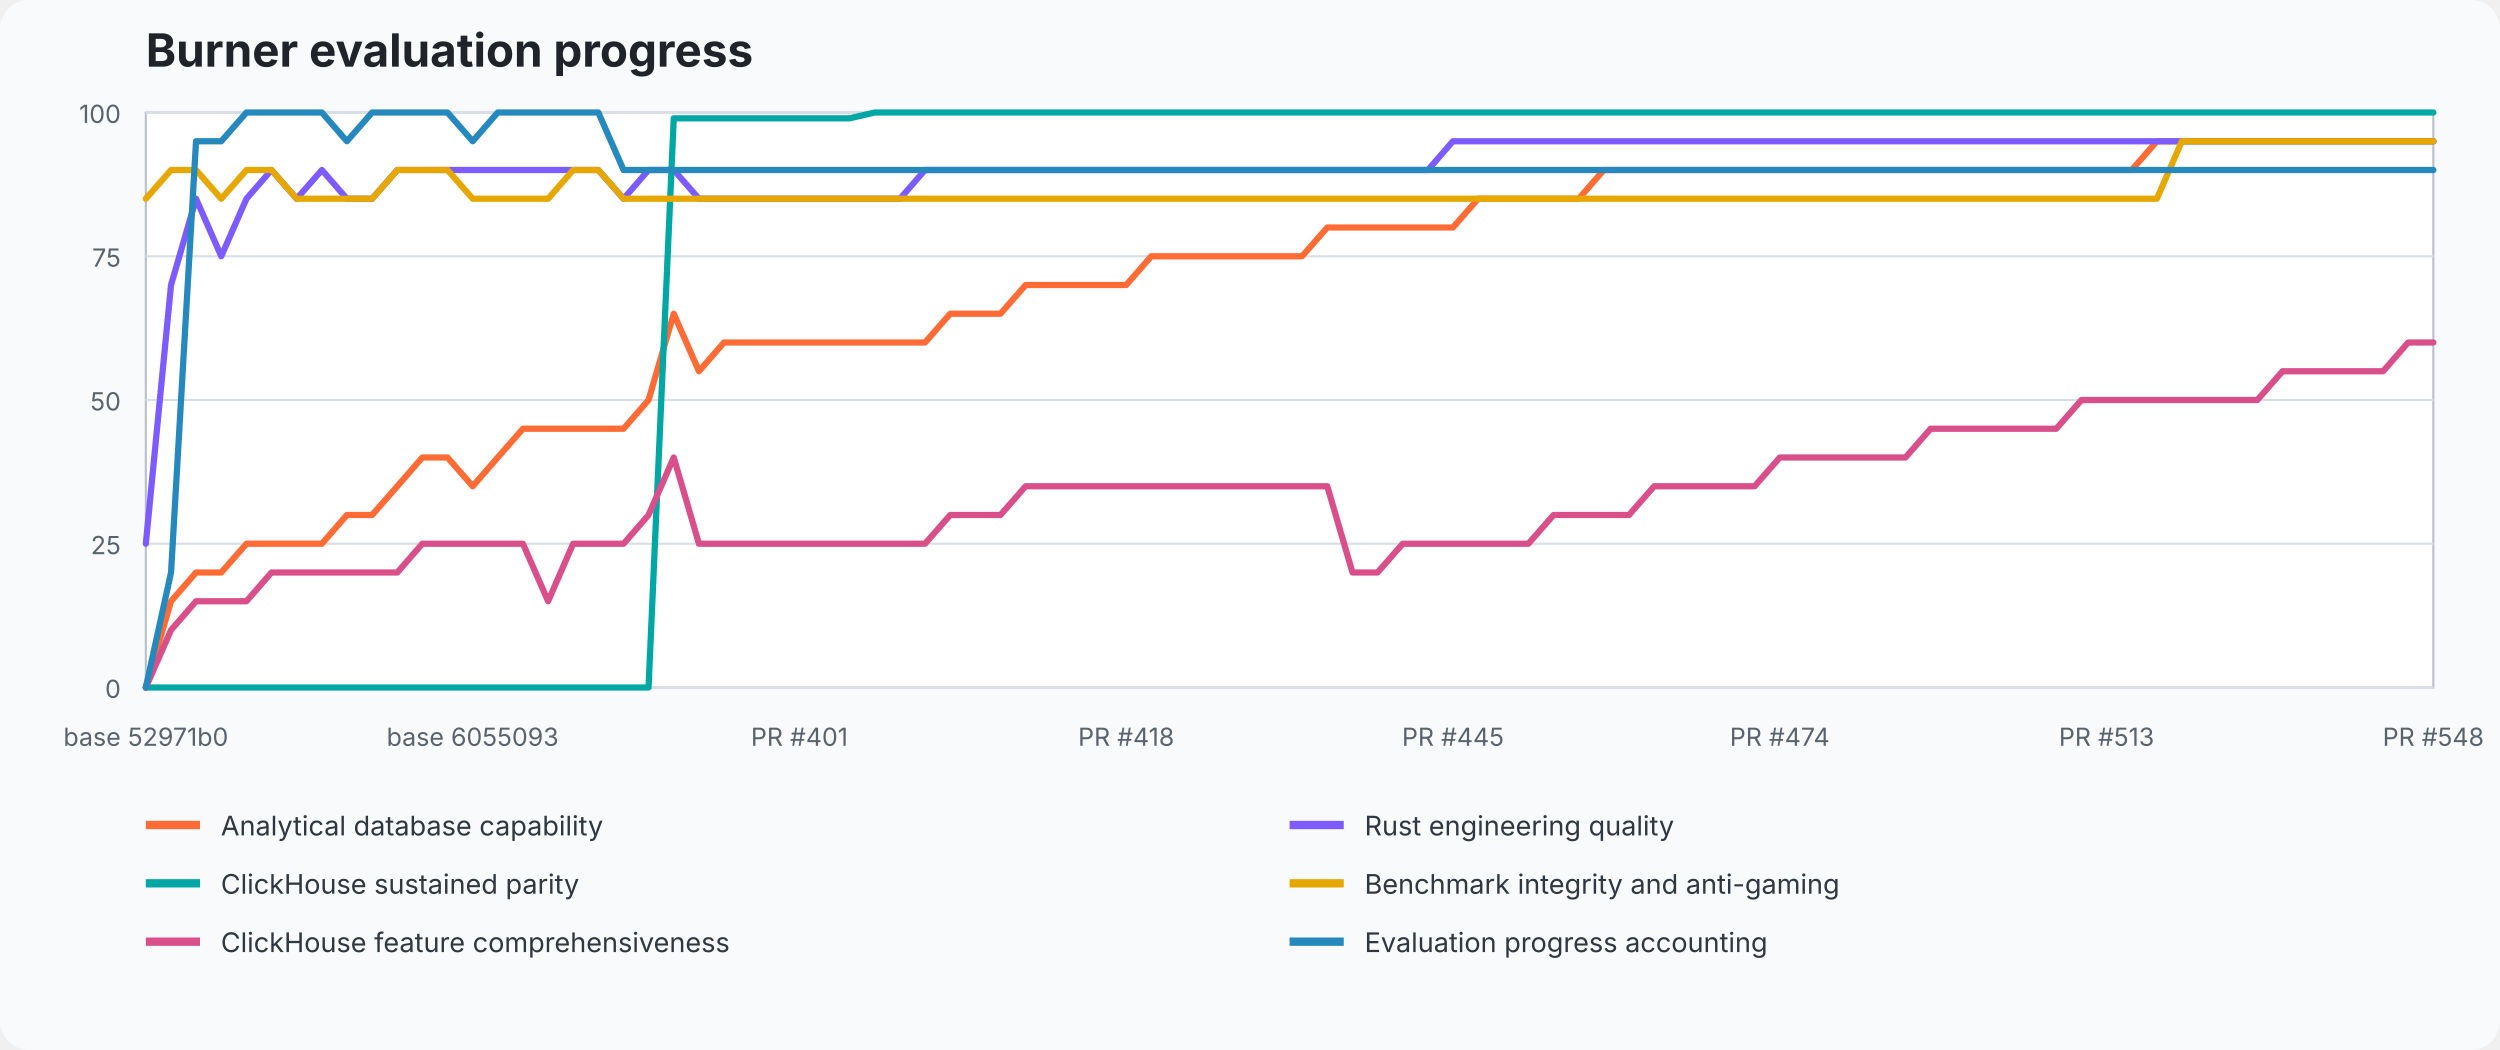
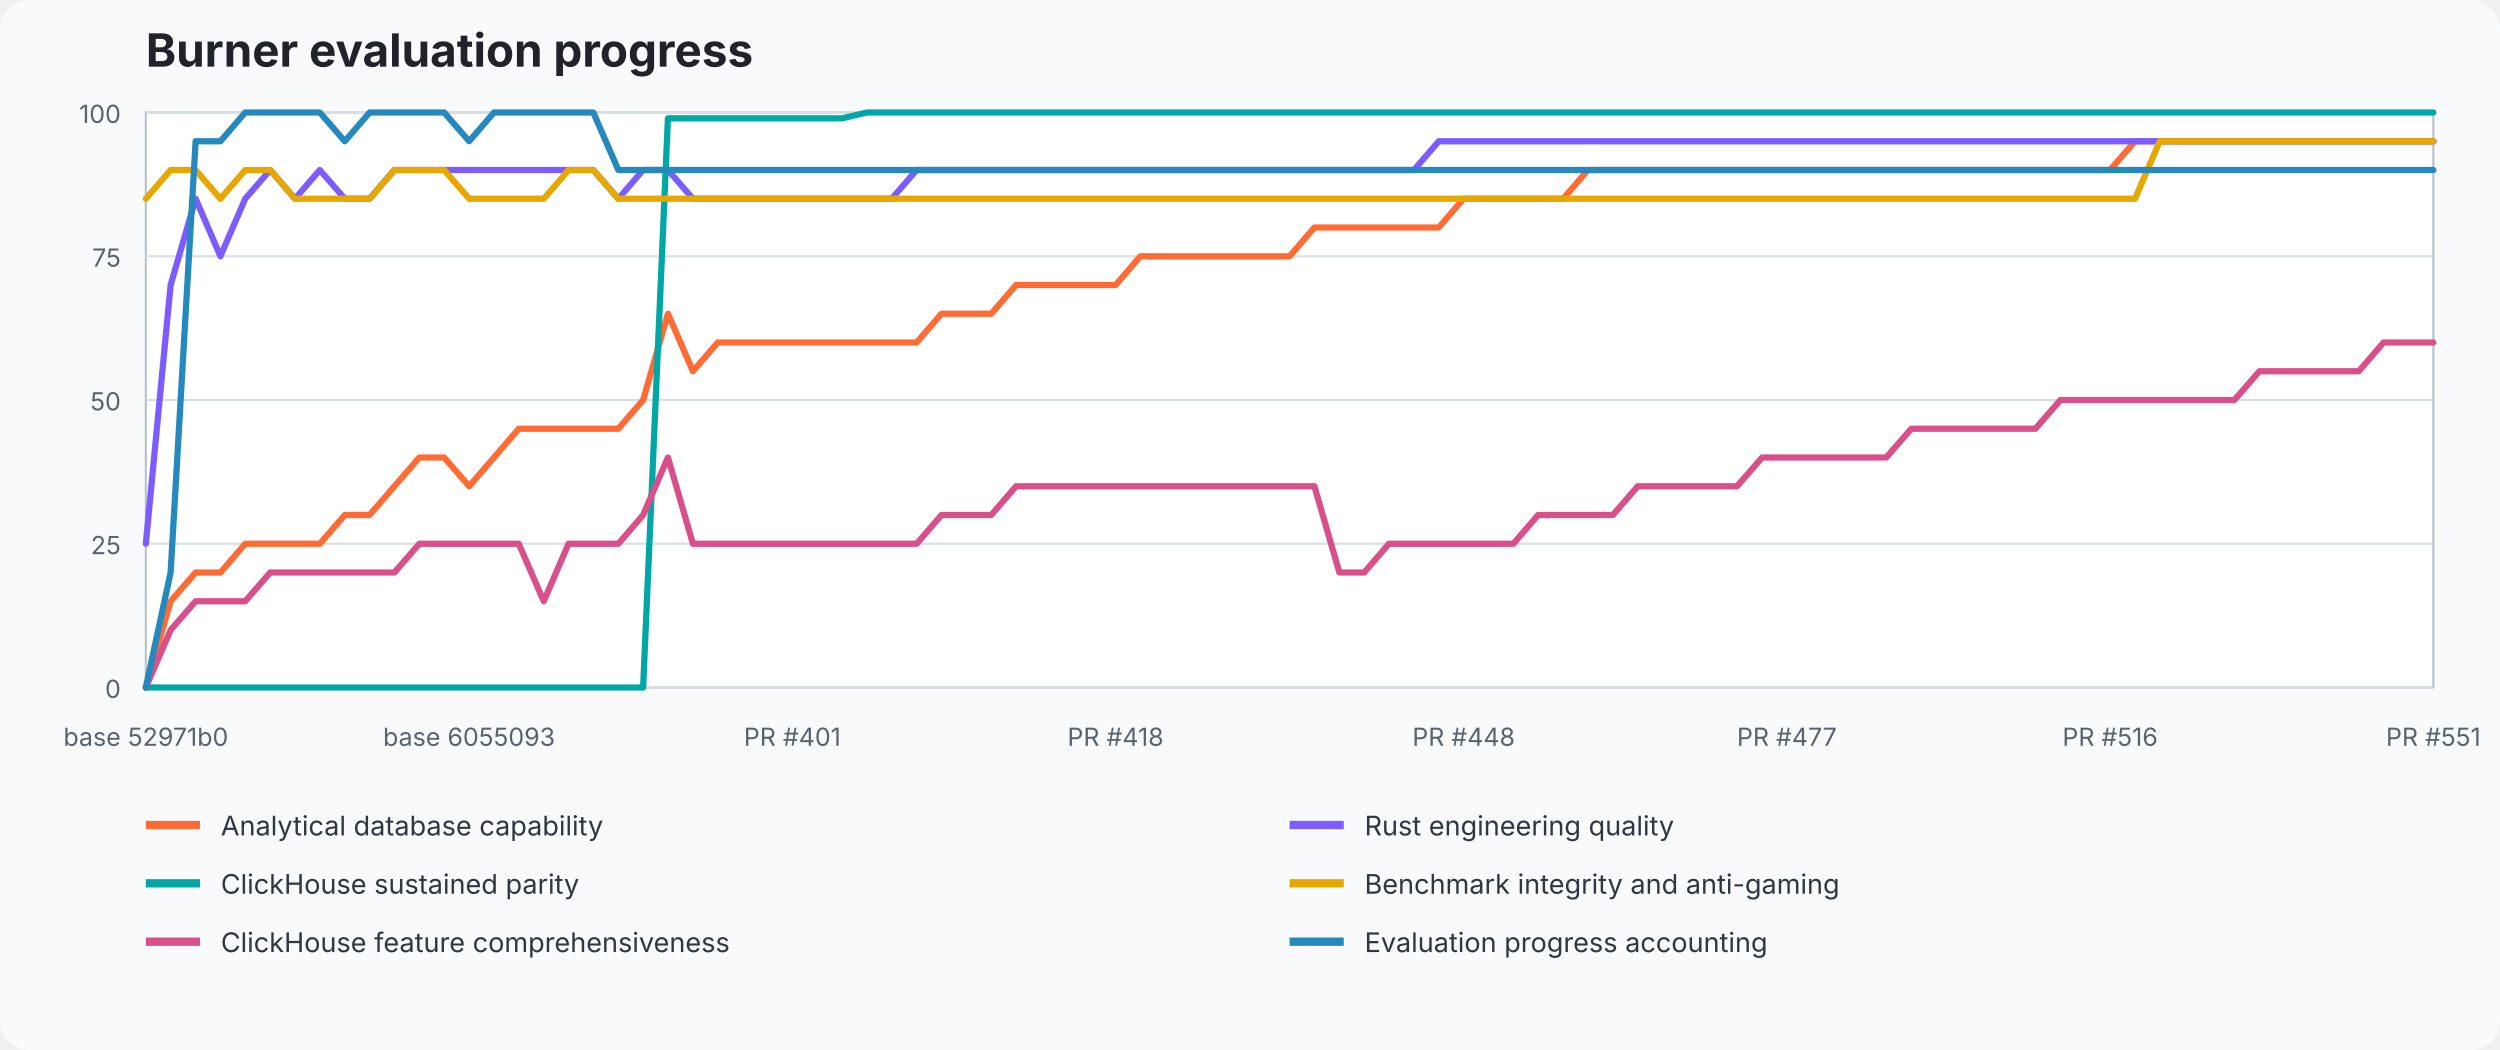
<svg xmlns="http://www.w3.org/2000/svg" width="1200" height="504" viewBox="0 0 1200 504" role="img" aria-labelledby="title desc">
  <style>text{font-family:ui-sans-serif,system-ui,-apple-system,BlinkMacSystemFont,"Segoe UI",sans-serif}.title{font-size:22px;font-weight:700;fill:#20242a}.axis{font-size:12px;fill:#59636e}.legend{font-size:13px;fill:#2f3740}.grid{stroke:#d8dee5;stroke-width:1}.plot{fill:#fff;stroke:#b7c0ca}</style>
  <rect width="100%" height="100%" fill="#f8fafc" rx="14" />
  <text x="70" y="32" class="title">Burner evaluation progress</text>
  <rect x="70" y="54" width="1098" height="276" class="plot" />
  <line x1="70" y1="330" x2="1168" y2="330" class="grid" />
  <text x="58" y="335" text-anchor="end" class="axis">0</text>
  <line x1="70" y1="261" x2="1168" y2="261" class="grid" />
  <text x="58" y="266" text-anchor="end" class="axis">25</text>
  <line x1="70" y1="192" x2="1168" y2="192" class="grid" />
  <text x="58" y="197" text-anchor="end" class="axis">50</text>
  <line x1="70" y1="123" x2="1168" y2="123" class="grid" />
  <text x="58" y="128" text-anchor="end" class="axis">75</text>
  <line x1="70" y1="54" x2="1168" y2="54" class="grid" />
  <text x="58" y="59" text-anchor="end" class="axis">100</text>
-   <polyline points="70.0,330.0 82.1,288.6 94.1,274.8 106.2,274.8 118.3,261.0 130.3,261.0 142.4,261.0 154.5,261.0 166.5,247.2 178.6,247.2 190.7,233.4 202.7,219.6 214.8,219.6 226.9,233.4 238.9,219.6 251.0,205.8 263.1,205.8 275.1,205.8 287.2,205.8 299.3,205.8 311.3,192.0 323.4,150.6 335.5,178.2 347.5,164.4 359.6,164.4 371.6,164.4 383.7,164.4 395.8,164.4 407.8,164.4 419.9,164.4 432.0,164.4 444.0,164.4 456.1,150.6 468.2,150.6 480.2,150.6 492.3,136.8 504.4,136.8 516.4,136.8 528.5,136.8 540.6,136.8 552.6,123.0 564.7,123.0 576.8,123.0 588.8,123.0 600.9,123.0 613.0,123.0 625.0,123.0 637.1,109.2 649.2,109.2 661.2,109.2 673.3,109.2 685.4,109.2 697.4,109.2 709.5,95.4 721.6,95.4 733.6,95.4 745.7,95.4 757.8,95.4 769.8,81.6 781.9,81.6 794.0,81.6 806.0,81.6 818.1,81.6 830.2,81.6 842.2,81.6 854.3,81.6 866.4,81.6 878.4,81.6 890.5,81.6 902.5,81.6 914.6,81.6 926.7,81.6 938.7,81.6 950.8,81.6 962.9,81.6 974.9,81.6 987.0,81.6 999.1,81.6 1011.1,81.6 1023.2,81.6 1035.3,67.8 1047.3,67.8 1059.4,67.8 1071.5,67.8 1083.5,67.8 1095.6,67.8 1107.7,67.8 1119.7,67.8 1131.8,67.8 1143.9,67.8 1155.9,67.8 1168.0,67.8" fill="none" stroke="#ff6b35" stroke-width="3" stroke-linejoin="round" stroke-linecap="round" />
-   <polyline points="70.0,261.0 82.1,136.8 94.1,95.4 106.2,123.0 118.3,95.4 130.3,81.6 142.4,95.4 154.5,81.6 166.5,95.4 178.6,95.4 190.7,81.6 202.7,81.6 214.8,81.6 226.9,81.6 238.9,81.6 251.0,81.6 263.1,81.6 275.1,81.6 287.2,81.6 299.3,95.4 311.3,81.6 323.4,81.6 335.5,95.4 347.5,95.4 359.6,95.4 371.6,95.4 383.7,95.4 395.8,95.4 407.8,95.4 419.9,95.4 432.0,95.4 444.0,81.6 456.1,81.6 468.2,81.6 480.2,81.6 492.3,81.6 504.4,81.6 516.4,81.6 528.5,81.6 540.6,81.6 552.6,81.6 564.7,81.6 576.8,81.6 588.8,81.6 600.9,81.6 613.0,81.6 625.0,81.6 637.1,81.6 649.2,81.6 661.2,81.6 673.3,81.6 685.4,81.6 697.4,67.8 709.5,67.8 721.6,67.8 733.6,67.8 745.7,67.8 757.8,67.8 769.8,67.8 781.9,67.8 794.0,67.8 806.0,67.8 818.1,67.8 830.2,67.8 842.2,67.8 854.3,67.8 866.4,67.8 878.4,67.8 890.5,67.8 902.5,67.8 914.6,67.8 926.7,67.8 938.7,67.8 950.8,67.8 962.9,67.8 974.9,67.8 987.0,67.8 999.1,67.8 1011.1,67.8 1023.2,67.8 1035.3,67.8 1047.3,67.8 1059.4,67.8 1071.5,67.8 1083.5,67.8 1095.6,67.8 1107.7,67.8 1119.7,67.8 1131.8,67.8 1143.9,67.8 1155.9,67.8 1168.0,67.8" fill="none" stroke="#7c5cff" stroke-width="3" stroke-linejoin="round" stroke-linecap="round" />
-   <polyline points="70.0,330.0 82.1,330.0 94.1,330.0 106.2,330.0 118.3,330.0 130.3,330.0 142.4,330.0 154.5,330.0 166.5,330.0 178.6,330.0 190.7,330.0 202.7,330.0 214.8,330.0 226.9,330.0 238.9,330.0 251.0,330.0 263.1,330.0 275.1,330.0 287.2,330.0 299.3,330.0 311.3,330.0 323.4,56.8 335.5,56.8 347.5,56.8 359.6,56.8 371.6,56.8 383.7,56.8 395.8,56.8 407.8,56.8 419.9,54.0 432.0,54.0 444.0,54.0 456.1,54.0 468.2,54.0 480.2,54.0 492.3,54.0 504.4,54.0 516.4,54.0 528.5,54.0 540.6,54.0 552.6,54.0 564.7,54.0 576.8,54.0 588.8,54.0 600.9,54.0 613.0,54.0 625.0,54.0 637.1,54.0 649.2,54.0 661.2,54.0 673.3,54.0 685.4,54.0 697.4,54.0 709.5,54.0 721.6,54.0 733.6,54.0 745.7,54.0 757.8,54.0 769.8,54.0 781.9,54.0 794.0,54.0 806.0,54.0 818.1,54.0 830.2,54.0 842.2,54.0 854.3,54.0 866.4,54.0 878.4,54.0 890.5,54.0 902.5,54.0 914.6,54.0 926.7,54.0 938.7,54.0 950.8,54.0 962.9,54.0 974.9,54.0 987.0,54.0 999.1,54.0 1011.1,54.0 1023.2,54.0 1035.3,54.0 1047.3,54.0 1059.4,54.0 1071.5,54.0 1083.5,54.0 1095.6,54.0 1107.7,54.0 1119.7,54.0 1131.8,54.0 1143.9,54.0 1155.9,54.0 1168.0,54.0" fill="none" stroke="#00a7a5" stroke-width="3" stroke-linejoin="round" stroke-linecap="round" />
-   <polyline points="70.0,95.4 82.1,81.6 94.1,81.6 106.2,95.4 118.3,81.6 130.3,81.6 142.4,95.4 154.5,95.4 166.5,95.4 178.6,95.4 190.7,81.6 202.7,81.6 214.8,81.6 226.9,95.4 238.9,95.4 251.0,95.4 263.1,95.4 275.1,81.6 287.2,81.6 299.3,95.4 311.3,95.4 323.4,95.4 335.5,95.4 347.5,95.4 359.6,95.4 371.6,95.4 383.7,95.4 395.8,95.4 407.8,95.4 419.9,95.4 432.0,95.4 444.0,95.4 456.1,95.4 468.2,95.4 480.2,95.4 492.3,95.4 504.4,95.4 516.4,95.4 528.5,95.4 540.6,95.4 552.6,95.4 564.7,95.4 576.8,95.4 588.8,95.4 600.9,95.4 613.0,95.4 625.0,95.4 637.1,95.4 649.2,95.4 661.2,95.4 673.3,95.4 685.4,95.4 697.4,95.4 709.5,95.4 721.6,95.4 733.6,95.4 745.7,95.4 757.8,95.4 769.8,95.4 781.9,95.4 794.0,95.4 806.0,95.4 818.1,95.4 830.2,95.4 842.2,95.4 854.3,95.4 866.4,95.4 878.4,95.4 890.5,95.4 902.5,95.4 914.6,95.4 926.7,95.4 938.7,95.4 950.8,95.4 962.9,95.4 974.9,95.4 987.0,95.4 999.1,95.4 1011.1,95.4 1023.2,95.4 1035.3,95.4 1047.3,67.8 1059.4,67.8 1071.5,67.8 1083.5,67.8 1095.6,67.8 1107.7,67.8 1119.7,67.8 1131.8,67.8 1143.9,67.8 1155.9,67.8 1168.0,67.8" fill="none" stroke="#e6a700" stroke-width="3" stroke-linejoin="round" stroke-linecap="round" />
-   <polyline points="70.0,330.0 82.1,302.4 94.1,288.6 106.2,288.6 118.3,288.6 130.3,274.8 142.4,274.8 154.5,274.8 166.5,274.8 178.6,274.8 190.7,274.8 202.7,261.0 214.8,261.0 226.9,261.0 238.9,261.0 251.0,261.0 263.1,288.6 275.1,261.0 287.2,261.0 299.3,261.0 311.3,247.2 323.4,219.6 335.5,261.0 347.5,261.0 359.6,261.0 371.6,261.0 383.7,261.0 395.8,261.0 407.8,261.0 419.9,261.0 432.0,261.0 444.0,261.0 456.1,247.2 468.2,247.2 480.2,247.2 492.3,233.4 504.4,233.4 516.4,233.4 528.5,233.4 540.6,233.4 552.6,233.4 564.7,233.4 576.8,233.4 588.8,233.4 600.9,233.4 613.0,233.4 625.0,233.4 637.1,233.4 649.2,274.8 661.2,274.8 673.3,261.0 685.4,261.0 697.4,261.0 709.5,261.0 721.6,261.0 733.6,261.0 745.7,247.2 757.8,247.2 769.8,247.2 781.9,247.2 794.0,233.4 806.0,233.4 818.1,233.4 830.2,233.4 842.2,233.4 854.3,219.6 866.4,219.6 878.4,219.6 890.5,219.6 902.5,219.6 914.6,219.6 926.7,205.8 938.7,205.8 950.8,205.8 962.9,205.8 974.9,205.8 987.0,205.8 999.1,192.0 1011.1,192.0 1023.2,192.0 1035.3,192.0 1047.3,192.0 1059.4,192.0 1071.5,192.0 1083.5,192.0 1095.6,178.2 1107.7,178.2 1119.7,178.2 1131.8,178.2 1143.9,178.2 1155.9,164.4 1168.0,164.4" fill="none" stroke="#d94f8a" stroke-width="3" stroke-linejoin="round" stroke-linecap="round" />
-   <polyline points="70.0,330.0 82.1,274.8 94.1,67.8 106.2,67.8 118.3,54.0 130.3,54.0 142.4,54.0 154.5,54.0 166.5,67.8 178.6,54.0 190.7,54.0 202.7,54.0 214.8,54.0 226.9,67.8 238.9,54.0 251.0,54.0 263.1,54.0 275.1,54.0 287.2,54.0 299.3,81.6 311.3,81.6 323.4,81.6 335.5,81.6 347.5,81.6 359.6,81.6 371.6,81.6 383.7,81.6 395.8,81.6 407.8,81.6 419.9,81.6 432.0,81.6 444.0,81.6 456.1,81.6 468.2,81.6 480.2,81.6 492.3,81.6 504.4,81.6 516.4,81.6 528.5,81.6 540.6,81.6 552.6,81.6 564.7,81.6 576.8,81.6 588.8,81.6 600.9,81.6 613.0,81.6 625.0,81.6 637.1,81.6 649.2,81.6 661.2,81.6 673.3,81.6 685.4,81.6 697.4,81.6 709.5,81.6 721.6,81.6 733.6,81.6 745.7,81.6 757.8,81.6 769.8,81.6 781.9,81.6 794.0,81.6 806.0,81.6 818.1,81.6 830.2,81.6 842.2,81.6 854.3,81.6 866.4,81.6 878.4,81.6 890.5,81.6 902.5,81.6 914.6,81.6 926.7,81.6 938.7,81.6 950.8,81.6 962.9,81.6 974.9,81.6 987.0,81.6 999.1,81.6 1011.1,81.6 1023.2,81.6 1035.3,81.6 1047.3,81.6 1059.4,81.6 1071.5,81.6 1083.5,81.6 1095.6,81.6 1107.7,81.6 1119.7,81.6 1131.8,81.6 1143.9,81.6 1155.9,81.6 1168.0,81.6" fill="none" stroke="#2589bd" stroke-width="3" stroke-linejoin="round" stroke-linecap="round" />
+   <polyline points="70.0,330.0 81.9,288.6 93.9,274.8 105.8,274.8 117.7,261.0 129.7,261.0 141.6,261.0 153.5,261.0 165.5,247.2 177.4,247.2 189.3,233.4 201.3,219.6 213.2,219.6 225.2,233.4 237.1,219.6 249.0,205.8 261.0,205.8 272.9,205.8 284.8,205.8 296.8,205.8 308.7,192.0 320.6,150.6 332.6,178.2 344.5,164.4 356.4,164.4 368.4,164.4 380.3,164.4 392.2,164.4 404.2,164.4 416.1,164.4 428.0,164.4 440.0,164.4 451.9,150.6 463.8,150.6 475.8,150.6 487.7,136.8 499.7,136.8 511.6,136.8 523.5,136.8 535.5,136.8 547.4,123.0 559.3,123.0 571.3,123.0 583.2,123.0 595.1,123.0 607.1,123.0 619.0,123.0 630.9,109.2 642.9,109.2 654.8,109.2 666.7,109.2 678.7,109.2 690.6,109.2 702.5,95.4 714.5,95.4 726.4,95.4 738.3,95.4 750.3,95.4 762.2,81.6 774.2,81.6 786.1,81.6 798.0,81.6 810.0,81.6 821.9,81.6 833.8,81.6 845.8,81.6 857.7,81.6 869.6,81.6 881.6,81.6 893.5,81.6 905.4,81.6 917.4,81.6 929.3,81.6 941.2,81.6 953.2,81.6 965.1,81.6 977.0,81.6 989.0,81.6 1000.9,81.6 1012.8,81.6 1024.8,67.8 1036.7,67.8 1048.7,67.8 1060.6,67.8 1072.5,67.8 1084.5,67.8 1096.4,67.8 1108.3,67.8 1120.3,67.8 1132.2,67.8 1144.1,67.8 1156.1,67.8 1168.0,67.8" fill="none" stroke="#ff6b35" stroke-width="3" stroke-linejoin="round" stroke-linecap="round" />
+   <polyline points="70.0,261.0 81.9,136.8 93.9,95.4 105.8,123.0 117.7,95.4 129.7,81.6 141.6,95.4 153.5,81.6 165.5,95.4 177.4,95.4 189.3,81.6 201.3,81.6 213.2,81.6 225.2,81.6 237.1,81.6 249.0,81.6 261.0,81.6 272.9,81.6 284.8,81.6 296.8,95.4 308.7,81.6 320.6,81.6 332.6,95.4 344.5,95.4 356.4,95.4 368.4,95.4 380.3,95.4 392.2,95.4 404.2,95.4 416.1,95.4 428.0,95.4 440.0,81.6 451.9,81.6 463.8,81.6 475.8,81.6 487.7,81.6 499.7,81.6 511.6,81.6 523.5,81.6 535.5,81.6 547.4,81.6 559.3,81.6 571.3,81.6 583.2,81.6 595.1,81.6 607.1,81.6 619.0,81.6 630.9,81.6 642.9,81.6 654.8,81.6 666.7,81.6 678.7,81.6 690.6,67.8 702.5,67.8 714.5,67.8 726.4,67.8 738.3,67.8 750.3,67.8 762.2,67.8 774.2,67.8 786.1,67.8 798.0,67.8 810.0,67.8 821.9,67.8 833.8,67.8 845.8,67.8 857.7,67.8 869.6,67.8 881.6,67.8 893.5,67.8 905.4,67.8 917.4,67.8 929.3,67.8 941.2,67.8 953.2,67.8 965.1,67.8 977.0,67.8 989.0,67.8 1000.9,67.8 1012.8,67.8 1024.8,67.8 1036.7,67.8 1048.7,67.8 1060.6,67.8 1072.5,67.8 1084.5,67.8 1096.4,67.8 1108.3,67.8 1120.3,67.8 1132.2,67.8 1144.1,67.8 1156.1,67.8 1168.0,67.8" fill="none" stroke="#7c5cff" stroke-width="3" stroke-linejoin="round" stroke-linecap="round" />
+   <polyline points="70.0,330.0 81.9,330.0 93.9,330.0 105.8,330.0 117.7,330.0 129.7,330.0 141.6,330.0 153.5,330.0 165.5,330.0 177.4,330.0 189.3,330.0 201.3,330.0 213.2,330.0 225.2,330.0 237.1,330.0 249.0,330.0 261.0,330.0 272.9,330.0 284.8,330.0 296.8,330.0 308.7,330.0 320.6,56.8 332.6,56.8 344.5,56.8 356.4,56.8 368.4,56.8 380.3,56.8 392.2,56.8 404.2,56.8 416.1,54.0 428.0,54.0 440.0,54.0 451.9,54.0 463.8,54.0 475.8,54.0 487.7,54.0 499.7,54.0 511.6,54.0 523.5,54.0 535.5,54.0 547.4,54.0 559.3,54.0 571.3,54.0 583.2,54.0 595.1,54.0 607.1,54.0 619.0,54.0 630.9,54.0 642.9,54.0 654.8,54.0 666.7,54.0 678.7,54.0 690.6,54.0 702.5,54.0 714.5,54.0 726.4,54.0 738.3,54.0 750.3,54.0 762.2,54.0 774.2,54.0 786.1,54.0 798.0,54.0 810.0,54.0 821.9,54.0 833.8,54.0 845.8,54.0 857.7,54.0 869.6,54.0 881.6,54.0 893.5,54.0 905.4,54.0 917.4,54.0 929.3,54.0 941.2,54.0 953.2,54.0 965.1,54.0 977.0,54.0 989.0,54.0 1000.9,54.0 1012.8,54.0 1024.8,54.0 1036.7,54.0 1048.7,54.0 1060.6,54.0 1072.5,54.0 1084.5,54.0 1096.4,54.0 1108.3,54.0 1120.3,54.0 1132.2,54.0 1144.1,54.0 1156.1,54.0 1168.0,54.0" fill="none" stroke="#00a7a5" stroke-width="3" stroke-linejoin="round" stroke-linecap="round" />
+   <polyline points="70.0,95.4 81.9,81.6 93.9,81.6 105.8,95.4 117.7,81.6 129.7,81.6 141.6,95.4 153.5,95.4 165.5,95.4 177.4,95.4 189.3,81.6 201.3,81.6 213.2,81.6 225.2,95.4 237.1,95.4 249.0,95.4 261.0,95.4 272.9,81.6 284.8,81.6 296.8,95.4 308.7,95.4 320.6,95.4 332.6,95.4 344.5,95.4 356.4,95.4 368.4,95.4 380.3,95.4 392.2,95.4 404.2,95.4 416.1,95.4 428.0,95.4 440.0,95.4 451.9,95.4 463.8,95.4 475.8,95.4 487.7,95.4 499.7,95.4 511.6,95.4 523.5,95.4 535.5,95.4 547.4,95.4 559.3,95.4 571.3,95.4 583.2,95.4 595.1,95.4 607.1,95.4 619.0,95.4 630.9,95.4 642.9,95.4 654.8,95.4 666.7,95.4 678.7,95.4 690.6,95.4 702.5,95.4 714.5,95.4 726.4,95.4 738.3,95.4 750.3,95.4 762.2,95.4 774.2,95.4 786.1,95.4 798.0,95.4 810.0,95.4 821.9,95.4 833.8,95.4 845.8,95.4 857.7,95.4 869.6,95.4 881.6,95.4 893.5,95.4 905.4,95.4 917.4,95.4 929.3,95.4 941.2,95.4 953.2,95.4 965.1,95.4 977.0,95.4 989.0,95.4 1000.9,95.4 1012.8,95.4 1024.8,95.4 1036.7,67.8 1048.7,67.8 1060.6,67.8 1072.5,67.8 1084.5,67.8 1096.4,67.8 1108.3,67.8 1120.3,67.8 1132.2,67.8 1144.1,67.8 1156.1,67.8 1168.0,67.8" fill="none" stroke="#e6a700" stroke-width="3" stroke-linejoin="round" stroke-linecap="round" />
+   <polyline points="70.0,330.0 81.9,302.4 93.9,288.6 105.8,288.6 117.7,288.6 129.7,274.8 141.6,274.8 153.5,274.8 165.5,274.8 177.4,274.8 189.3,274.8 201.3,261.0 213.2,261.0 225.2,261.0 237.1,261.0 249.0,261.0 261.0,288.6 272.9,261.0 284.8,261.0 296.8,261.0 308.7,247.2 320.6,219.6 332.6,261.0 344.5,261.0 356.4,261.0 368.4,261.0 380.3,261.0 392.2,261.0 404.2,261.0 416.1,261.0 428.0,261.0 440.0,261.0 451.9,247.2 463.8,247.2 475.8,247.2 487.7,233.4 499.7,233.4 511.6,233.4 523.5,233.4 535.5,233.4 547.4,233.4 559.3,233.4 571.3,233.4 583.2,233.4 595.1,233.4 607.1,233.4 619.0,233.4 630.9,233.4 642.9,274.8 654.8,274.8 666.7,261.0 678.7,261.0 690.6,261.0 702.5,261.0 714.5,261.0 726.4,261.0 738.3,247.2 750.3,247.2 762.2,247.2 774.2,247.2 786.1,233.4 798.0,233.4 810.0,233.4 821.9,233.4 833.8,233.4 845.8,219.6 857.7,219.6 869.6,219.6 881.6,219.6 893.5,219.6 905.4,219.6 917.4,205.8 929.3,205.8 941.2,205.8 953.2,205.8 965.1,205.8 977.0,205.8 989.0,192.0 1000.9,192.0 1012.8,192.0 1024.8,192.0 1036.7,192.0 1048.7,192.0 1060.6,192.0 1072.5,192.0 1084.5,178.2 1096.4,178.2 1108.3,178.2 1120.3,178.2 1132.2,178.2 1144.1,164.4 1156.1,164.4 1168.0,164.4" fill="none" stroke="#d94f8a" stroke-width="3" stroke-linejoin="round" stroke-linecap="round" />
+   <polyline points="70.0,330.0 81.9,274.8 93.9,67.8 105.8,67.8 117.7,54.0 129.7,54.0 141.6,54.0 153.5,54.0 165.5,67.8 177.4,54.0 189.3,54.0 201.3,54.0 213.2,54.0 225.2,67.8 237.1,54.0 249.0,54.0 261.0,54.0 272.9,54.0 284.8,54.0 296.8,81.6 308.7,81.6 320.6,81.6 332.6,81.6 344.5,81.6 356.4,81.6 368.4,81.6 380.3,81.6 392.2,81.6 404.2,81.6 416.1,81.6 428.0,81.6 440.0,81.6 451.9,81.6 463.8,81.6 475.8,81.6 487.7,81.6 499.7,81.6 511.6,81.6 523.5,81.6 535.5,81.6 547.4,81.6 559.3,81.6 571.3,81.6 583.2,81.6 595.1,81.6 607.1,81.6 619.0,81.6 630.9,81.6 642.9,81.6 654.8,81.6 666.7,81.6 678.7,81.6 690.6,81.6 702.5,81.6 714.5,81.6 726.4,81.6 738.3,81.6 750.3,81.6 762.2,81.6 774.2,81.6 786.1,81.6 798.0,81.6 810.0,81.6 821.9,81.6 833.8,81.6 845.8,81.6 857.7,81.6 869.6,81.6 881.6,81.6 893.5,81.6 905.4,81.6 917.4,81.6 929.3,81.6 941.2,81.6 953.2,81.6 965.1,81.6 977.0,81.6 989.0,81.6 1000.9,81.6 1012.8,81.6 1024.8,81.6 1036.7,81.6 1048.7,81.6 1060.6,81.6 1072.5,81.6 1084.5,81.6 1096.4,81.6 1108.3,81.6 1120.3,81.6 1132.2,81.6 1144.1,81.6 1156.1,81.6 1168.0,81.6" fill="none" stroke="#2589bd" stroke-width="3" stroke-linejoin="round" stroke-linecap="round" />
  <text x="70" y="358" text-anchor="middle" class="axis">base 52971b0</text>
-   <text x="226.857" y="358" text-anchor="middle" class="axis">base 6055093</text>
-   <text x="383.714" y="358" text-anchor="middle" class="axis">PR #401</text>
-   <text x="540.571" y="358" text-anchor="middle" class="axis">PR #418</text>
-   <text x="697.429" y="358" text-anchor="middle" class="axis">PR #445</text>
-   <text x="854.286" y="358" text-anchor="middle" class="axis">PR #474</text>
-   <text x="1011.143" y="358" text-anchor="middle" class="axis">PR #513</text>
-   <text x="1168" y="358" text-anchor="middle" class="axis">PR #548</text>
+   <text x="225.152" y="358" text-anchor="middle" class="axis">base 6055093</text>
+   <text x="380.304" y="358" text-anchor="middle" class="axis">PR #401</text>
+   <text x="535.457" y="358" text-anchor="middle" class="axis">PR #418</text>
+   <text x="702.543" y="358" text-anchor="middle" class="axis">PR #448</text>
+   <text x="857.696" y="358" text-anchor="middle" class="axis">PR #477</text>
+   <text x="1012.848" y="358" text-anchor="middle" class="axis">PR #516</text>
+   <text x="1168" y="358" text-anchor="middle" class="axis">PR #551</text>
  <line x1="70" y1="396" x2="96" y2="396" stroke="#ff6b35" stroke-width="4" />
  <text x="106" y="401" class="legend">Analytical database capability</text>
  <line x1="619" y1="396" x2="645" y2="396" stroke="#7c5cff" stroke-width="4" />
  <text x="655" y="401" class="legend">Rust engineering quality</text>
  <line x1="70" y1="424" x2="96" y2="424" stroke="#00a7a5" stroke-width="4" />
  <text x="106" y="429" class="legend">ClickHouse sustained parity</text>
  <line x1="619" y1="424" x2="645" y2="424" stroke="#e6a700" stroke-width="4" />
  <text x="655" y="429" class="legend">Benchmark integrity and anti-gaming</text>
  <line x1="70" y1="452" x2="96" y2="452" stroke="#d94f8a" stroke-width="4" />
  <text x="106" y="457" class="legend">ClickHouse feature comprehensiveness</text>
  <line x1="619" y1="452" x2="645" y2="452" stroke="#2589bd" stroke-width="4" />
  <text x="655" y="457" class="legend">Evaluation progress accounting</text>
</svg>
